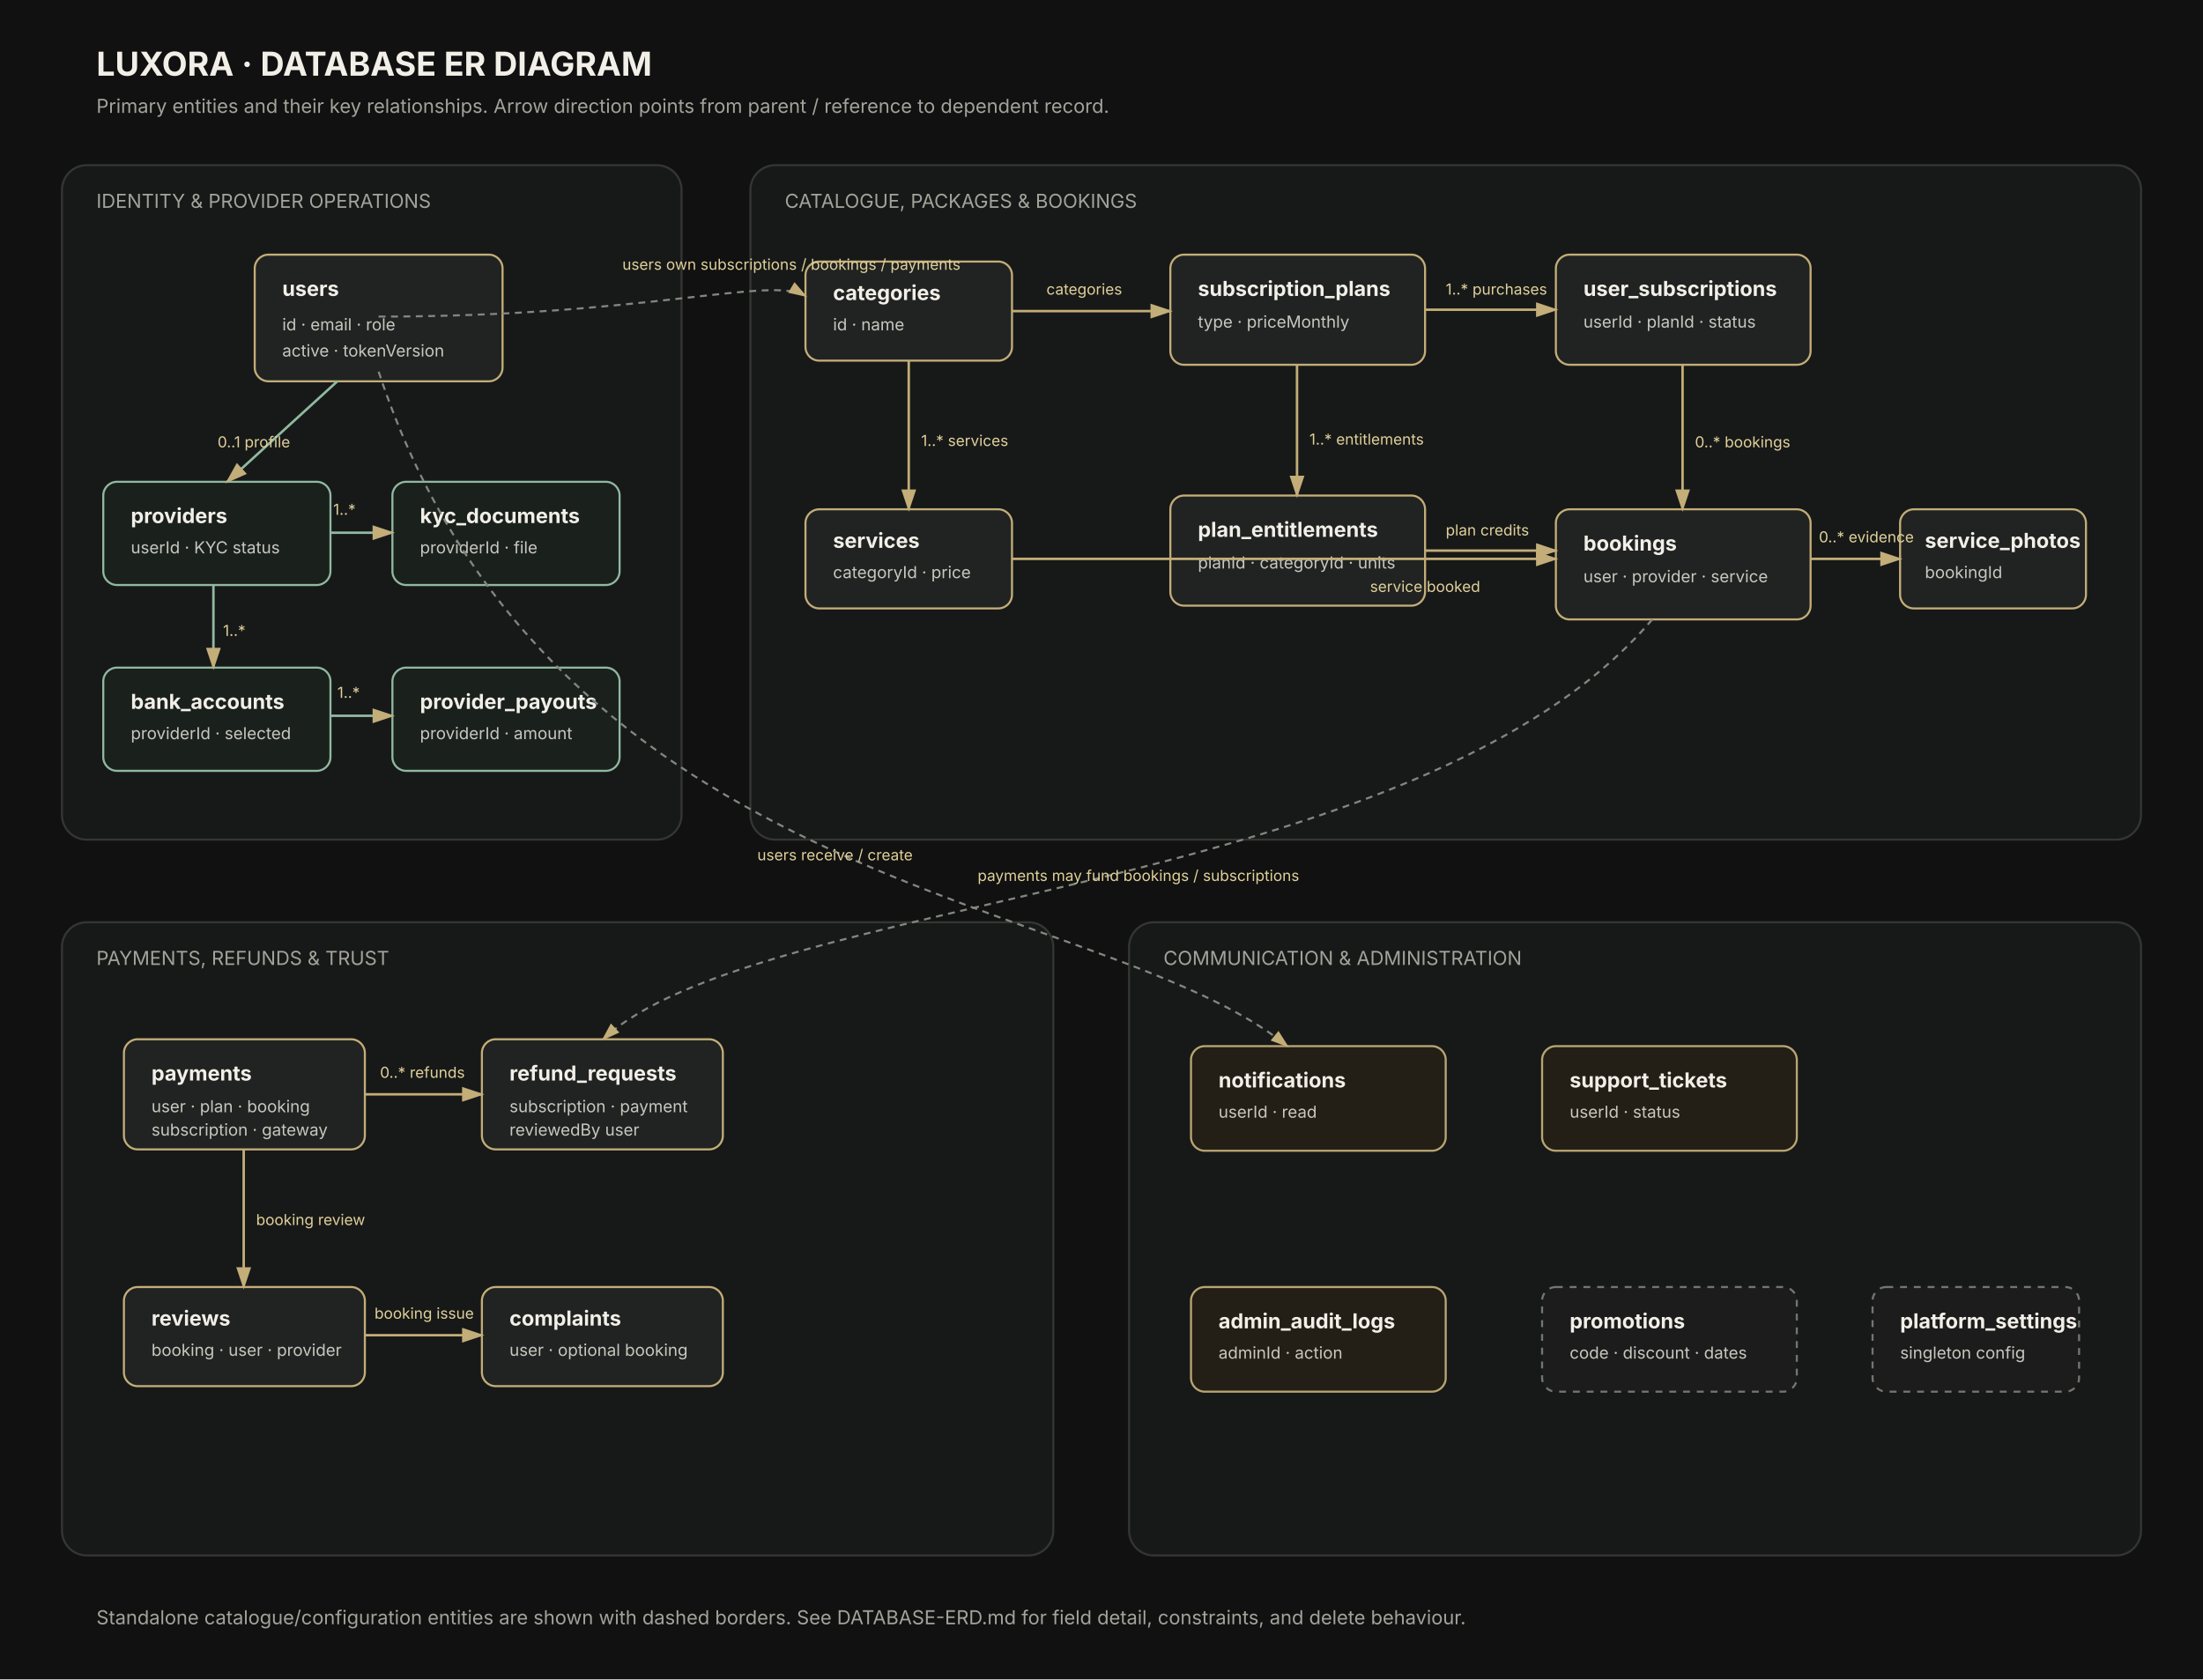
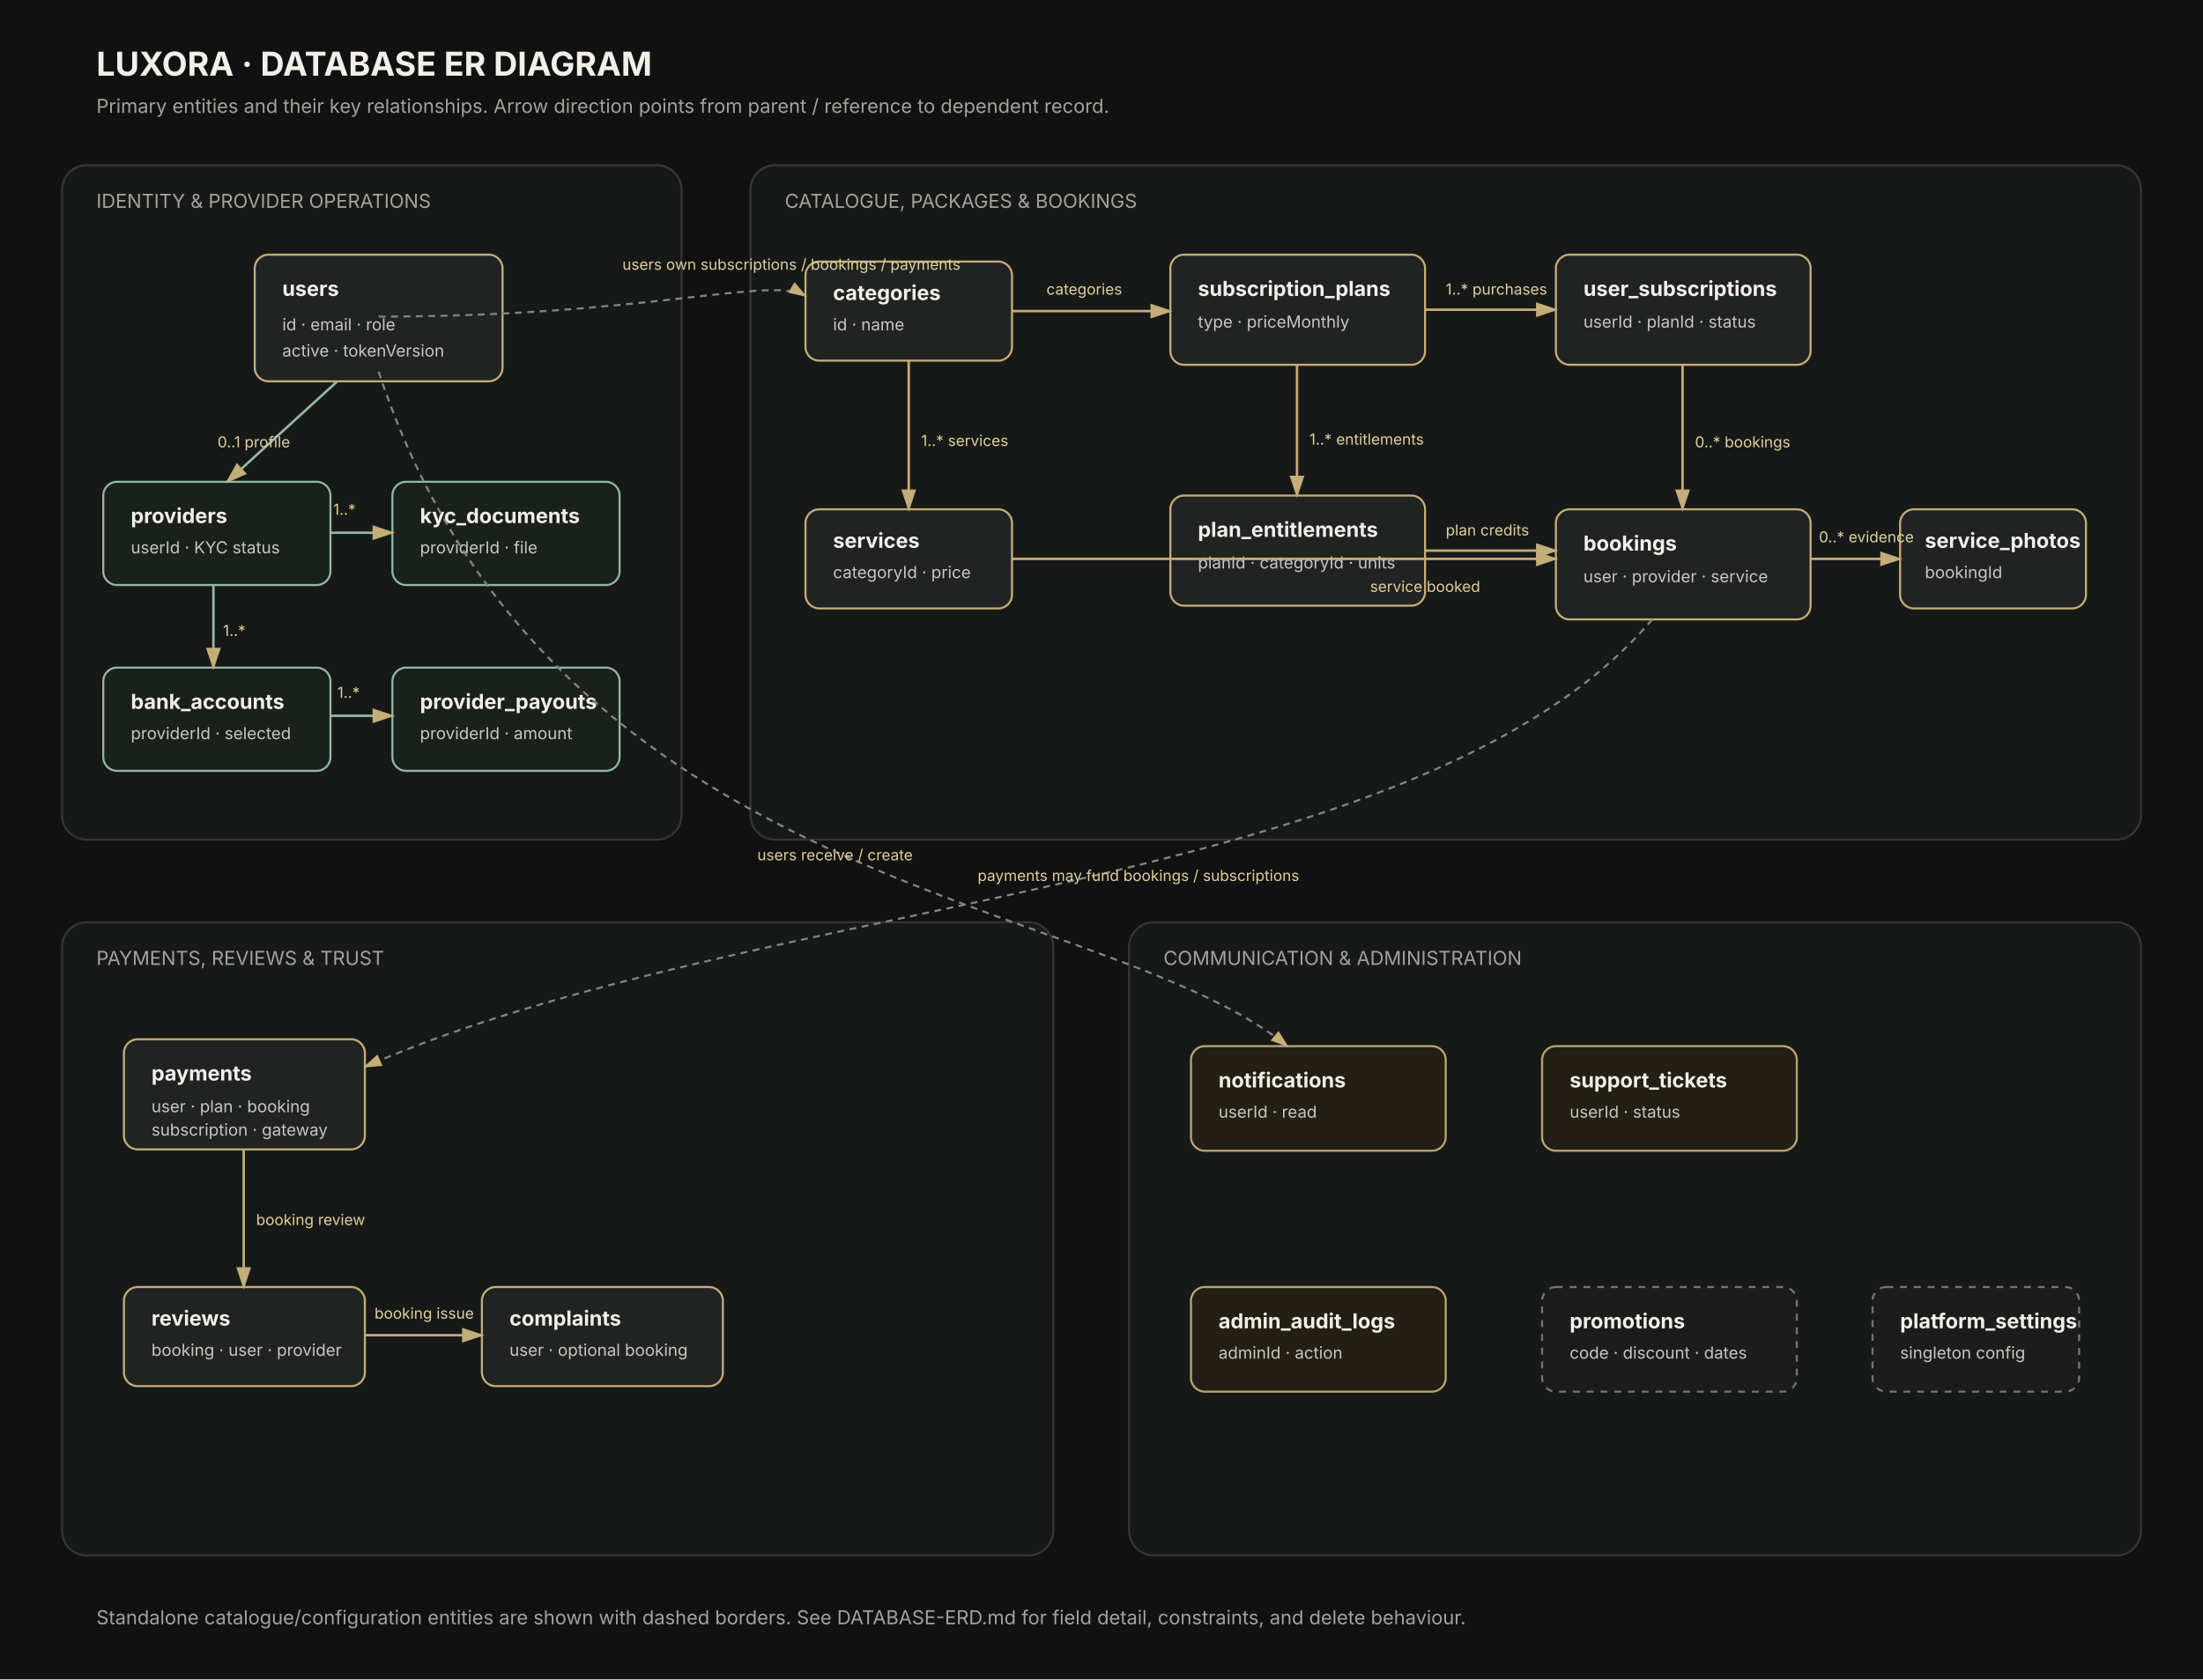
<svg xmlns="http://www.w3.org/2000/svg" width="1600" height="1220" viewBox="0 0 1600 1220" role="img" aria-labelledby="title description">
  <defs>
    <marker id="arrow" markerWidth="10" markerHeight="10" refX="8" refY="3" orient="auto">
      <path d="M0,0 L0,6 L9,3 z" fill="#c3ad78" />
    </marker>
    <style>
      .bg{fill:#101110}.group{fill:#171918;stroke:#343633;stroke-width:1.5}.node{fill:#202321;stroke:#c3ad78;stroke-width:1.5}.node2{fill:#1a211d;stroke:#91b8a1;stroke-width:1.5}.node3{fill:#231f16;stroke:#b9a572;stroke-width:1.5}.standalone{fill:#1b1c1b;stroke:#73766f;stroke-width:1.5;stroke-dasharray:5 5}.title{fill:#f2efe8;font:700 24px Inter,Arial,sans-serif}.subtitle{fill:#a3a39b;font:14px Inter,Arial,sans-serif}.head{fill:#f2efe8;font:700 15px Inter,Arial,sans-serif}.text{fill:#c8c7c0;font:12px Inter,Arial,sans-serif}.label{fill:#e1d09b;font:11px Inter,Arial,sans-serif}.line{fill:none;stroke:#c3ad78;stroke-width:1.8;marker-end:url(#arrow)}.lineGreen{fill:none;stroke:#91b8a1;stroke-width:1.8;marker-end:url(#arrow)}.lineMuted{fill:none;stroke:#83867f;stroke-width:1.5;stroke-dasharray:5 4;marker-end:url(#arrow)}
    </style>
  </defs>
  <rect class="bg" width="1600" height="1220" />
  <text class="title" x="70" y="55">LUXORA · DATABASE ER DIAGRAM</text>
  <text class="subtitle" x="70" y="82">Primary entities and their key relationships. Arrow direction points from parent / reference to dependent record.</text>
  <rect class="group" x="45" y="120" width="450" height="490" rx="18" />
  <text class="subtitle" x="70" y="151">IDENTITY &amp; PROVIDER OPERATIONS</text>
  <rect class="node" x="185" y="185" width="180" height="92" rx="10" />
  <text class="head" x="205" y="215">users</text>
  <text class="text" x="205" y="240">id · email · role</text>
  <text class="text" x="205" y="259">active · tokenVersion</text>
  <rect class="node2" x="75" y="350" width="165" height="75" rx="10" />
  <text class="head" x="95" y="380">providers</text>
  <text class="text" x="95" y="402">userId · KYC status</text>
  <rect class="node2" x="285" y="350" width="165" height="75" rx="10" />
  <text class="head" x="305" y="380">kyc_documents</text>
  <text class="text" x="305" y="402">providerId · file</text>
  <rect class="node2" x="75" y="485" width="165" height="75" rx="10" />
  <text class="head" x="95" y="515">bank_accounts</text>
  <text class="text" x="95" y="537">providerId · selected</text>
  <rect class="node2" x="285" y="485" width="165" height="75" rx="10" />
  <text class="head" x="305" y="515">provider_payouts</text>
  <text class="text" x="305" y="537">providerId · amount</text>
  <path class="lineGreen" d="M245 277 L165 350" />
  <text class="label" x="158" y="325">0..1 profile</text>
  <path class="lineGreen" d="M240 387 L285 387" />
  <text class="label" x="242" y="374">1..*</text>
  <path class="lineGreen" d="M155 425 L155 485" />
  <text class="label" x="162" y="462">1..*</text>
  <path class="lineGreen" d="M240 520 L285 520" />
  <text class="label" x="245" y="507">1..*</text>
  <rect class="group" x="545" y="120" width="1010" height="490" rx="18" />
  <text class="subtitle" x="570" y="151">CATALOGUE, PACKAGES &amp; BOOKINGS</text>
  <rect class="node" x="585" y="190" width="150" height="72" rx="10" />
  <text class="head" x="605" y="218">categories</text>
  <text class="text" x="605" y="240">id · name</text>
  <rect class="node" x="585" y="370" width="150" height="72" rx="10" />
  <text class="head" x="605" y="398">services</text>
  <text class="text" x="605" y="420">categoryId · price</text>
  <rect class="node" x="850" y="185" width="185" height="80" rx="10" />
  <text class="head" x="870" y="215">subscription_plans</text>
  <text class="text" x="870" y="238">type · priceMonthly</text>
  <rect class="node" x="850" y="360" width="185" height="80" rx="10" />
  <text class="head" x="870" y="390">plan_entitlements</text>
  <text class="text" x="870" y="413">planId · categoryId · units</text>
  <rect class="node" x="1130" y="185" width="185" height="80" rx="10" />
  <text class="head" x="1150" y="215">user_subscriptions</text>
  <text class="text" x="1150" y="238">userId · planId · status</text>
  <rect class="node" x="1130" y="370" width="185" height="80" rx="10" />
  <text class="head" x="1150" y="400">bookings</text>
  <text class="text" x="1150" y="423">user · provider · service</text>
  <rect class="node" x="1380" y="370" width="135" height="72" rx="10" />
  <text class="head" x="1398" y="398">service_photos</text>
  <text class="text" x="1398" y="420">bookingId</text>
  <path class="line" d="M660 262 L660 370" />
  <text class="label" x="669" y="324">1..* services</text>
  <path class="line" d="M735 226 L850 226" />
  <text class="label" x="760" y="214">categories</text>
  <path class="line" d="M942 265 L942 360" />
  <text class="label" x="951" y="323">1..* entitlements</text>
  <path class="line" d="M1035 225 L1130 225" />
  <text class="label" x="1050" y="214">1..* purchases</text>
  <path class="line" d="M1035 400 L1130 400" />
  <text class="label" x="1050" y="389">plan credits</text>
  <path class="line" d="M735 406 L1130 406" />
  <text class="label" x="995" y="430">service booked</text>
  <path class="line" d="M1222 265 L1222 370" />
  <text class="label" x="1231" y="325">0..* bookings</text>
  <path class="line" d="M1315 406 L1380 406" />
  <text class="label" x="1321" y="394">0..* evidence</text>
  <rect class="group" x="45" y="670" width="720" height="460" rx="18" />
-   <text class="subtitle" x="70" y="701">PAYMENTS, REFUNDS &amp; TRUST</text>
+   <text class="subtitle" x="70" y="701">PAYMENTS, REVIEWS &amp; TRUST</text>
  <rect class="node" x="90" y="755" width="175" height="80" rx="10" />
  <text class="head" x="110" y="785">payments</text>
  <text class="text" x="110" y="808">user · plan · booking</text>
  <text class="text" x="110" y="825">subscription · gateway</text>
-   <rect class="node" x="350" y="755" width="175" height="80" rx="10" />
-   <text class="head" x="370" y="785">refund_requests</text>
-   <text class="text" x="370" y="808">subscription · payment</text>
-   <text class="text" x="370" y="825">reviewedBy user</text>
  <rect class="node" x="90" y="935" width="175" height="72" rx="10" />
  <text class="head" x="110" y="963">reviews</text>
  <text class="text" x="110" y="985">booking · user · provider</text>
  <rect class="node" x="350" y="935" width="175" height="72" rx="10" />
  <text class="head" x="370" y="963">complaints</text>
  <text class="text" x="370" y="985">user · optional booking</text>
-   <path class="line" d="M265 795 L350 795" />
-   <text class="label" x="276" y="783">0..* refunds</text>
  <path class="line" d="M177 835 L177 935" />
  <text class="label" x="186" y="890">booking review</text>
  <path class="line" d="M265 970 L350 970" />
  <text class="label" x="272" y="958">booking issue</text>
  <rect class="group" x="820" y="670" width="735" height="460" rx="18" />
  <text class="subtitle" x="845" y="701">COMMUNICATION &amp; ADMINISTRATION</text>
  <rect class="node3" x="865" y="760" width="185" height="76" rx="10" />
  <text class="head" x="885" y="790">notifications</text>
  <text class="text" x="885" y="812">userId · read</text>
  <rect class="node3" x="1120" y="760" width="185" height="76" rx="10" />
  <text class="head" x="1140" y="790">support_tickets</text>
  <text class="text" x="1140" y="812">userId · status</text>
  <rect class="node3" x="865" y="935" width="185" height="76" rx="10" />
  <text class="head" x="885" y="965">admin_audit_logs</text>
  <text class="text" x="885" y="987">adminId · action</text>
  <rect class="standalone" x="1120" y="935" width="185" height="76" rx="10" />
  <text class="head" x="1140" y="965">promotions</text>
  <text class="text" x="1140" y="987">code · discount · dates</text>
  <rect class="standalone" x="1360" y="935" width="150" height="76" rx="10" />
  <text class="head" x="1380" y="965">platform_settings</text>
  <text class="text" x="1380" y="987">singleton config</text>
  <path class="lineMuted" d="M275 230 C470 230 560 200 585 215" />
  <text class="label" x="452" y="196">users own subscriptions / bookings / payments</text>
  <path class="lineMuted" d="M275 270 C400 650 800 650 935 760" />
  <text class="label" x="550" y="625">users receive / create</text>
-   <path class="lineMuted" d="M1200 450 C1030 650 550 650 438 755" />
+   <path class="lineMuted" d="M1200 450 C1030 650 550 650 265 775" />
  <text class="label" x="710" y="640">payments may fund bookings / subscriptions</text>
  <text class="subtitle" x="70" y="1180">Standalone catalogue/configuration entities are shown with dashed borders. See DATABASE-ERD.md for field detail, constraints, and delete behaviour.</text>
</svg>
